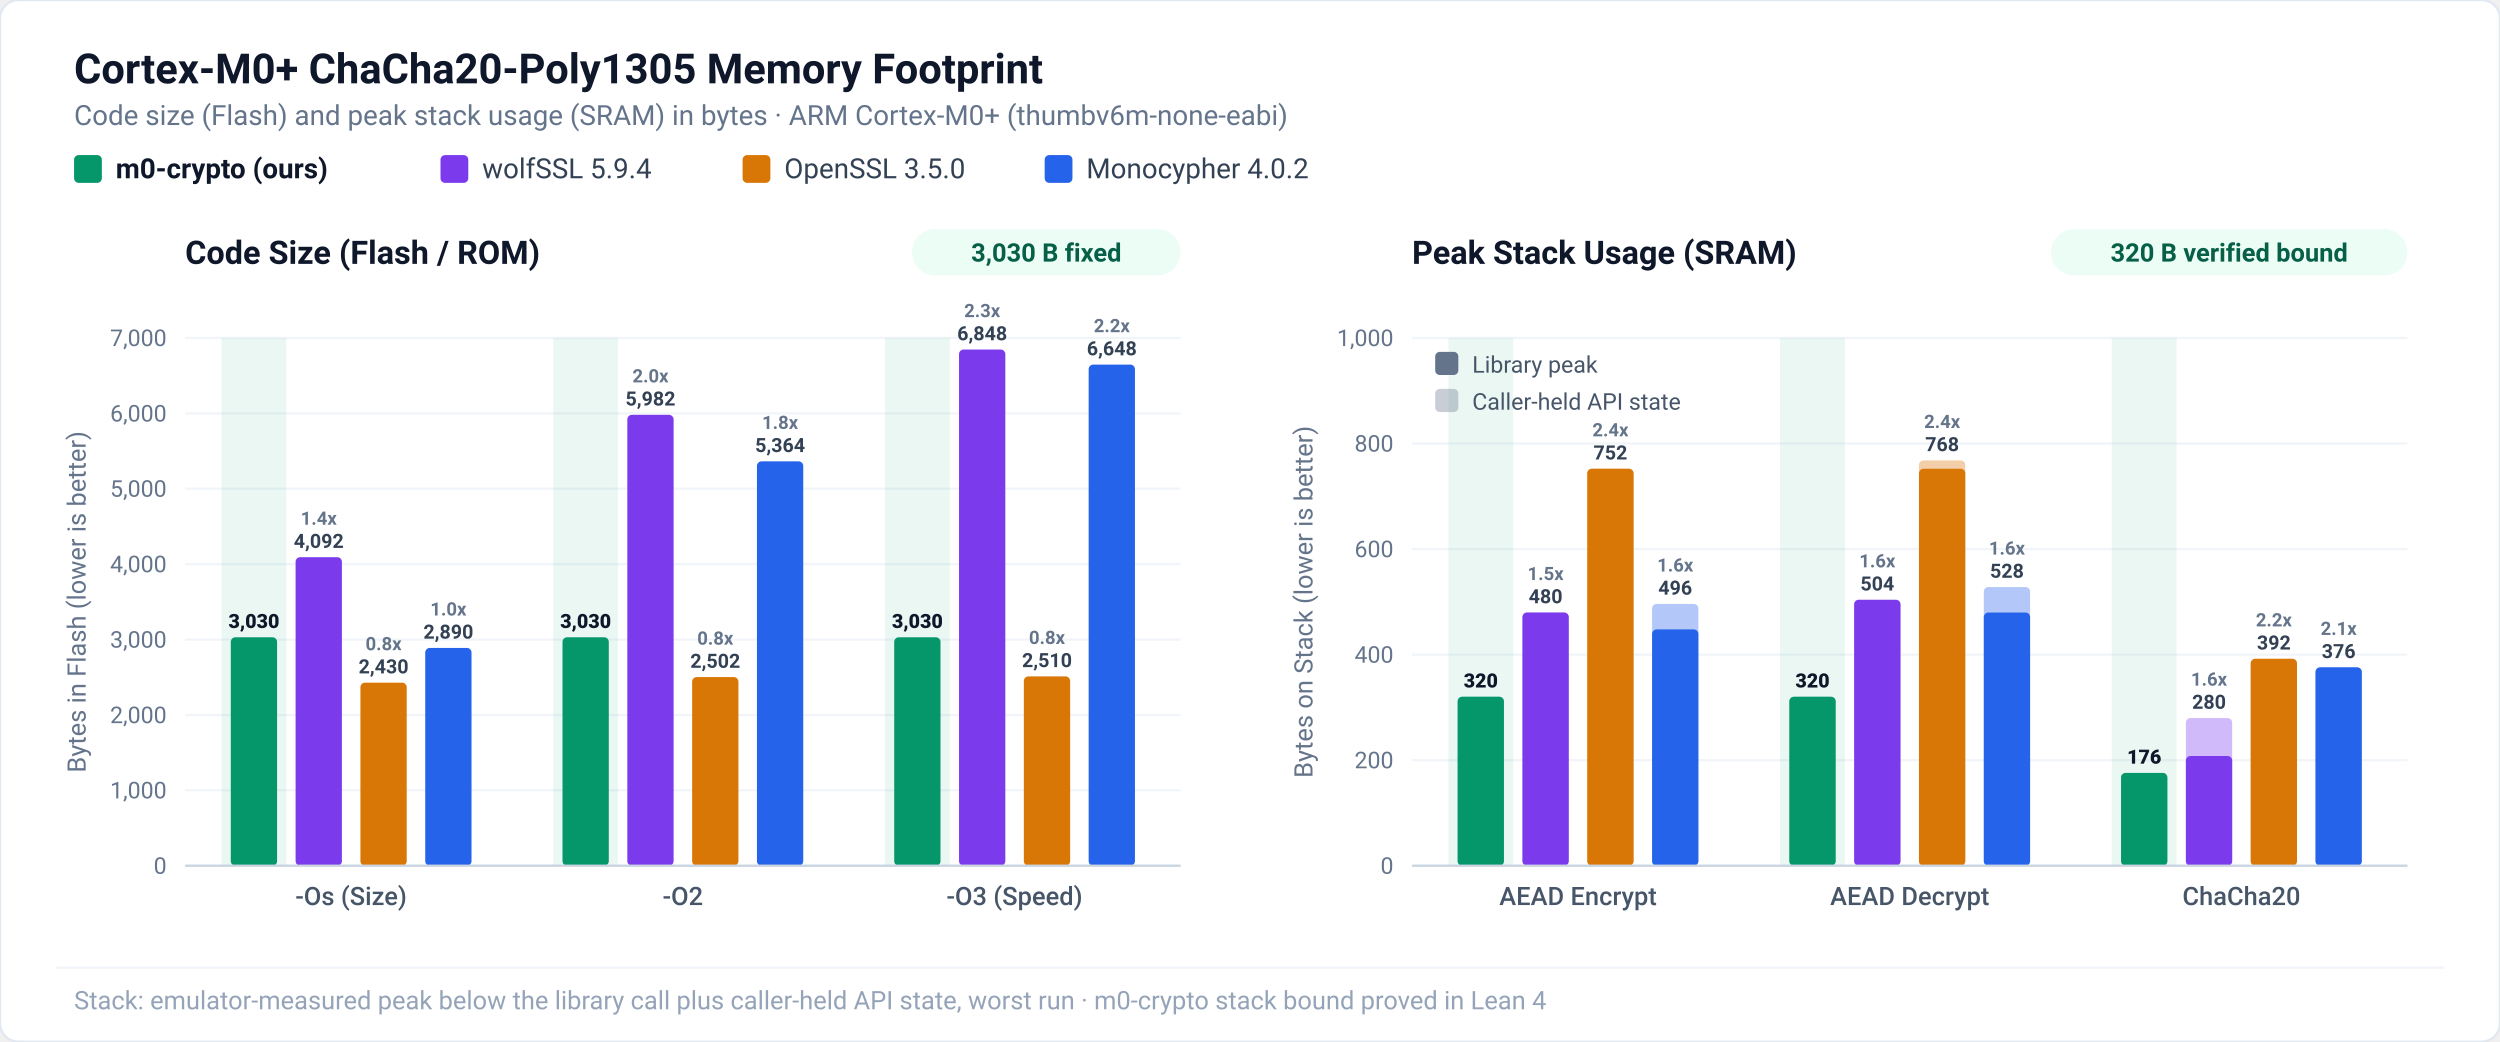
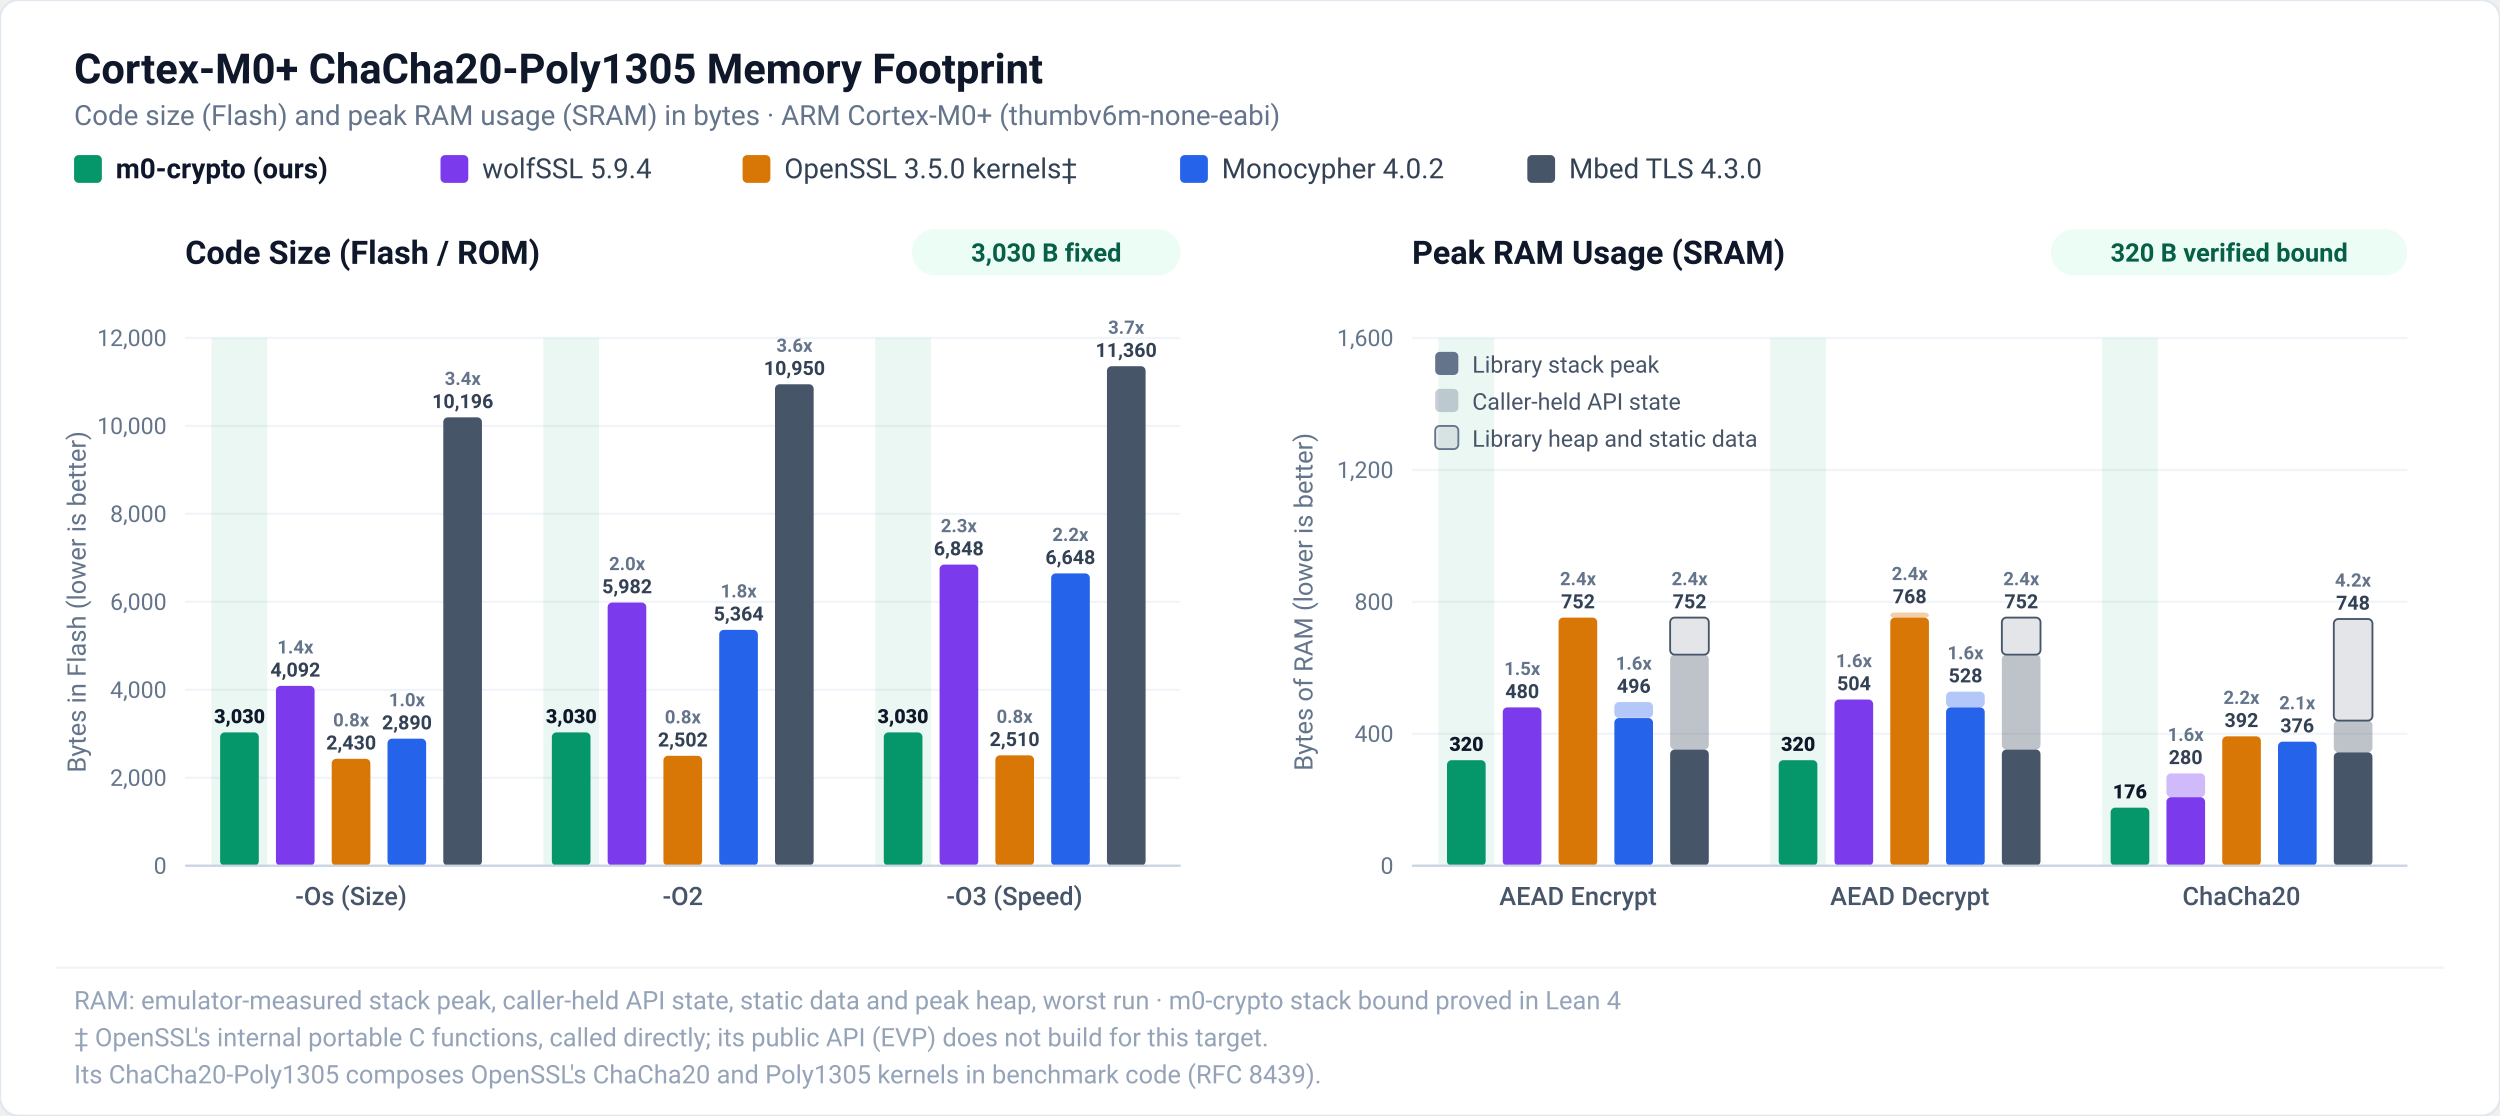
- <svg xmlns="http://www.w3.org/2000/svg" viewBox="0 0 1080 450" width="1080" height="450">
+ <svg xmlns="http://www.w3.org/2000/svg" viewBox="0 0 1080 482" width="1080" height="482">
  <defs />
  <style>
    text { font-family: -apple-system, BlinkMacSystemFont, "Segoe UI", Roboto, Helvetica, Arial, sans-serif; }
  </style>
  <rect width="100%" height="100%" fill="#ffffff" rx="8" stroke="#e2e8f0" stroke-width="1" />
  <text x="32" y="36" font-size="18" font-weight="700" fill="#0f172a">Cortex-M0+ ChaCha20-Poly1305 Memory Footprint</text>
-   <text x="32" y="54" font-size="12" fill="#64748b">Code size (Flash) and peak stack usage (SRAM) in bytes · ARM Cortex-M0+ (thumbv6m-none-eabi)</text>
+   <text x="32" y="54" font-size="12" fill="#64748b">Code size (Flash) and peak RAM usage (SRAM) in bytes · ARM Cortex-M0+ (thumbv6m-none-eabi)</text>
  <g>
    <rect x="32.0" y="67" width="12" height="12" rx="2" fill="#059669" />
    <text x="50.0" y="77" font-size="12" font-weight="700" fill="#0f172a">m0-crypto (ours)</text>
    <rect x="190.3" y="67" width="12" height="12" rx="2" fill="#7c3aed" />
    <text x="208.3" y="77" font-size="12" font-weight="400" fill="#334155">wolfSSL 5.9.4</text>
    <rect x="320.8" y="67" width="12" height="12" rx="2" fill="#d97706" />
-     <text x="338.8" y="77" font-size="12" font-weight="400" fill="#334155">OpenSSL 3.5.0</text>
-     <rect x="451.3" y="67" width="12" height="12" rx="2" fill="#2563eb" />
-     <text x="469.3" y="77" font-size="12" font-weight="400" fill="#334155">Monocypher 4.0.2</text>
+     <text x="338.8" y="77" font-size="12" font-weight="400" fill="#334155">OpenSSL 3.5.0 kernels‡</text>
+     <rect x="509.8" y="67" width="12" height="12" rx="2" fill="#2563eb" />
+     <text x="527.8" y="77" font-size="12" font-weight="400" fill="#334155">Monocypher 4.0.2</text>
+     <rect x="659.8" y="67" width="12" height="12" rx="2" fill="#475569" />
+     <text x="677.8" y="77" font-size="12" font-weight="400" fill="#334155">Mbed TLS 4.3.0</text>
  </g>
  <g>
    <text x="80.0" y="114.0" font-size="14" font-weight="600" fill="#0f172a">Code Size (Flash / ROM)</text>
    <rect x="394.0" y="99.0" width="116.0" height="20" rx="10" fill="#ecfdf5" />
    <text x="452.0" y="113.0" text-anchor="middle" font-size="11" font-weight="600" fill="#065f46">3,030 B fixed</text>
    <line x1="80.0" y1="374.0" x2="510.0" y2="374.0" stroke="#f1f5f9" stroke-width="1" />
    <text x="72.0" y="377.5" text-anchor="end" font-size="10" font-family="monospace" fill="#64748b">0</text>
-     <line x1="80.0" y1="341.4" x2="510.0" y2="341.4" stroke="#f1f5f9" stroke-width="1" />
-     <text x="72.0" y="344.9" text-anchor="end" font-size="10" font-family="monospace" fill="#64748b">1,000</text>
-     <line x1="80.0" y1="308.9" x2="510.0" y2="308.9" stroke="#f1f5f9" stroke-width="1" />
-     <text x="72.0" y="312.4" text-anchor="end" font-size="10" font-family="monospace" fill="#64748b">2,000</text>
-     <line x1="80.0" y1="276.3" x2="510.0" y2="276.3" stroke="#f1f5f9" stroke-width="1" />
-     <text x="72.0" y="279.8" text-anchor="end" font-size="10" font-family="monospace" fill="#64748b">3,000</text>
-     <line x1="80.0" y1="243.7" x2="510.0" y2="243.7" stroke="#f1f5f9" stroke-width="1" />
-     <text x="72.0" y="247.2" text-anchor="end" font-size="10" font-family="monospace" fill="#64748b">4,000</text>
-     <line x1="80.0" y1="211.1" x2="510.0" y2="211.1" stroke="#f1f5f9" stroke-width="1" />
-     <text x="72.0" y="214.6" text-anchor="end" font-size="10" font-family="monospace" fill="#64748b">5,000</text>
-     <line x1="80.0" y1="178.6" x2="510.0" y2="178.6" stroke="#f1f5f9" stroke-width="1" />
-     <text x="72.0" y="182.1" text-anchor="end" font-size="10" font-family="monospace" fill="#64748b">6,000</text>
+     <line x1="80.0" y1="336.0" x2="510.0" y2="336.0" stroke="#f1f5f9" stroke-width="1" />
+     <text x="72.0" y="339.5" text-anchor="end" font-size="10" font-family="monospace" fill="#64748b">2,000</text>
+     <line x1="80.0" y1="298.0" x2="510.0" y2="298.0" stroke="#f1f5f9" stroke-width="1" />
+     <text x="72.0" y="301.5" text-anchor="end" font-size="10" font-family="monospace" fill="#64748b">4,000</text>
+     <line x1="80.0" y1="260.0" x2="510.0" y2="260.0" stroke="#f1f5f9" stroke-width="1" />
+     <text x="72.0" y="263.5" text-anchor="end" font-size="10" font-family="monospace" fill="#64748b">6,000</text>
+     <line x1="80.0" y1="222.0" x2="510.0" y2="222.0" stroke="#f1f5f9" stroke-width="1" />
+     <text x="72.0" y="225.5" text-anchor="end" font-size="10" font-family="monospace" fill="#64748b">8,000</text>
+     <line x1="80.0" y1="184.0" x2="510.0" y2="184.0" stroke="#f1f5f9" stroke-width="1" />
+     <text x="72.0" y="187.5" text-anchor="end" font-size="10" font-family="monospace" fill="#64748b">10,000</text>
    <line x1="80.0" y1="146.0" x2="510.0" y2="146.0" stroke="#f1f5f9" stroke-width="1" />
-     <text x="72.0" y="149.5" text-anchor="end" font-size="10" font-family="monospace" fill="#64748b">7,000</text>
+     <text x="72.0" y="149.5" text-anchor="end" font-size="10" font-family="monospace" fill="#64748b">12,000</text>
    <text transform="rotate(-90)" x="-260.0" y="37.0" text-anchor="middle" font-size="11" fill="#64748b">Bytes in Flash (lower is better)</text>
-     <rect x="95.7" y="146.0" width="28.0" height="228.0" fill="#059669" fill-opacity="0.08" />
-     <rect x="99.7" y="275.3" width="20.0" height="98.7" fill="#059669" rx="2" />
-     <text x="109.7" y="271.3" text-anchor="middle" font-size="8.5" font-family="monospace" font-weight="800" fill="#0f172a">3,030</text>
-     <rect x="127.7" y="240.7" width="20.0" height="133.3" fill="#7c3aed" rx="2" />
-     <text x="137.7" y="236.7" text-anchor="middle" font-size="8.5" font-family="monospace" font-weight="600" fill="#334155">4,092</text>
-     <text x="137.7" y="226.7" text-anchor="middle" font-size="8" font-family="monospace" font-weight="700" fill="#64748b">1.4x</text>
-     <rect x="155.7" y="294.9" width="20.0" height="79.1" fill="#d97706" rx="2" />
-     <text x="165.7" y="290.9" text-anchor="middle" font-size="8.5" font-family="monospace" font-weight="600" fill="#334155">2,430</text>
-     <text x="165.7" y="280.9" text-anchor="middle" font-size="8" font-family="monospace" font-weight="700" fill="#64748b">0.8x</text>
-     <rect x="183.7" y="279.9" width="20.0" height="94.1" fill="#2563eb" rx="2" />
-     <text x="193.7" y="275.9" text-anchor="middle" font-size="8.5" font-family="monospace" font-weight="600" fill="#334155">2,890</text>
-     <text x="193.7" y="265.9" text-anchor="middle" font-size="8" font-family="monospace" font-weight="700" fill="#64748b">1.0x</text>
+     <rect x="91.4" y="146.0" width="24.1" height="228.0" fill="#059669" fill-opacity="0.08" />
+     <rect x="95.1" y="316.4" width="16.7" height="57.6" fill="#059669" rx="2" />
+     <text x="103.5" y="312.4" text-anchor="middle" font-size="8.5" font-family="monospace" font-weight="800" fill="#0f172a">3,030</text>
+     <rect x="119.2" y="296.3" width="16.7" height="77.7" fill="#7c3aed" rx="2" />
+     <text x="127.6" y="292.3" text-anchor="middle" font-size="8.5" font-family="monospace" font-weight="600" fill="#334155">4,092</text>
+     <text x="127.6" y="282.3" text-anchor="middle" font-size="8" font-family="monospace" font-weight="700" fill="#64748b">1.4x</text>
+     <rect x="143.3" y="327.8" width="16.7" height="46.2" fill="#d97706" rx="2" />
+     <text x="151.7" y="323.8" text-anchor="middle" font-size="8.5" font-family="monospace" font-weight="600" fill="#334155">2,430</text>
+     <text x="151.7" y="313.8" text-anchor="middle" font-size="8" font-family="monospace" font-weight="700" fill="#64748b">0.8x</text>
+     <rect x="167.4" y="319.1" width="16.7" height="54.9" fill="#2563eb" rx="2" />
+     <text x="175.8" y="315.1" text-anchor="middle" font-size="8.5" font-family="monospace" font-weight="600" fill="#334155">2,890</text>
+     <text x="175.8" y="305.1" text-anchor="middle" font-size="8" font-family="monospace" font-weight="700" fill="#64748b">1.0x</text>
+     <rect x="191.5" y="180.3" width="16.7" height="193.7" fill="#475569" rx="2" />
+     <text x="199.9" y="176.3" text-anchor="middle" font-size="8.5" font-family="monospace" font-weight="600" fill="#334155">10,196</text>
+     <text x="199.9" y="166.3" text-anchor="middle" font-size="8" font-family="monospace" font-weight="700" fill="#64748b">3.4x</text>
    <text x="151.7" y="391.0" text-anchor="middle" font-size="11" font-weight="500" fill="#475569">-Os (Size)</text>
-     <rect x="239.0" y="146.0" width="28.0" height="228.0" fill="#059669" fill-opacity="0.08" />
-     <rect x="243.0" y="275.3" width="20.0" height="98.7" fill="#059669" rx="2" />
-     <text x="253.0" y="271.3" text-anchor="middle" font-size="8.5" font-family="monospace" font-weight="800" fill="#0f172a">3,030</text>
-     <rect x="271.0" y="179.2" width="20.0" height="194.8" fill="#7c3aed" rx="2" />
-     <text x="281.0" y="175.2" text-anchor="middle" font-size="8.5" font-family="monospace" font-weight="600" fill="#334155">5,982</text>
-     <text x="281.0" y="165.2" text-anchor="middle" font-size="8" font-family="monospace" font-weight="700" fill="#64748b">2.0x</text>
-     <rect x="299.0" y="292.5" width="20.0" height="81.5" fill="#d97706" rx="2" />
-     <text x="309.0" y="288.5" text-anchor="middle" font-size="8.5" font-family="monospace" font-weight="600" fill="#334155">2,502</text>
-     <text x="309.0" y="278.5" text-anchor="middle" font-size="8" font-family="monospace" font-weight="700" fill="#64748b">0.8x</text>
-     <rect x="327.0" y="199.3" width="20.0" height="174.7" fill="#2563eb" rx="2" />
-     <text x="337.0" y="195.3" text-anchor="middle" font-size="8.5" font-family="monospace" font-weight="600" fill="#334155">5,364</text>
-     <text x="337.0" y="185.3" text-anchor="middle" font-size="8" font-family="monospace" font-weight="700" fill="#64748b">1.8x</text>
+     <rect x="234.7" y="146.0" width="24.1" height="228.0" fill="#059669" fill-opacity="0.08" />
+     <rect x="238.4" y="316.4" width="16.7" height="57.6" fill="#059669" rx="2" />
+     <text x="246.8" y="312.4" text-anchor="middle" font-size="8.5" font-family="monospace" font-weight="800" fill="#0f172a">3,030</text>
+     <rect x="262.5" y="260.3" width="16.7" height="113.7" fill="#7c3aed" rx="2" />
+     <text x="270.9" y="256.3" text-anchor="middle" font-size="8.5" font-family="monospace" font-weight="600" fill="#334155">5,982</text>
+     <text x="270.9" y="246.3" text-anchor="middle" font-size="8" font-family="monospace" font-weight="700" fill="#64748b">2.0x</text>
+     <rect x="286.6" y="326.5" width="16.7" height="47.5" fill="#d97706" rx="2" />
+     <text x="295.0" y="322.5" text-anchor="middle" font-size="8.5" font-family="monospace" font-weight="600" fill="#334155">2,502</text>
+     <text x="295.0" y="312.5" text-anchor="middle" font-size="8" font-family="monospace" font-weight="700" fill="#64748b">0.8x</text>
+     <rect x="310.7" y="272.1" width="16.7" height="101.9" fill="#2563eb" rx="2" />
+     <text x="319.1" y="268.1" text-anchor="middle" font-size="8.5" font-family="monospace" font-weight="600" fill="#334155">5,364</text>
+     <text x="319.1" y="258.1" text-anchor="middle" font-size="8" font-family="monospace" font-weight="700" fill="#64748b">1.8x</text>
+     <rect x="334.8" y="166.0" width="16.7" height="208.0" fill="#475569" rx="2" />
+     <text x="343.2" y="162.0" text-anchor="middle" font-size="8.5" font-family="monospace" font-weight="600" fill="#334155">10,950</text>
+     <text x="343.2" y="152.0" text-anchor="middle" font-size="8" font-family="monospace" font-weight="700" fill="#64748b">3.6x</text>
    <text x="295.0" y="391.0" text-anchor="middle" font-size="11" font-weight="500" fill="#475569">-O2</text>
-     <rect x="382.3" y="146.0" width="28.0" height="228.0" fill="#059669" fill-opacity="0.08" />
-     <rect x="386.3" y="275.3" width="20.0" height="98.7" fill="#059669" rx="2" />
-     <text x="396.3" y="271.3" text-anchor="middle" font-size="8.5" font-family="monospace" font-weight="800" fill="#0f172a">3,030</text>
-     <rect x="414.3" y="151.0" width="20.0" height="223.0" fill="#7c3aed" rx="2" />
-     <text x="424.3" y="147.0" text-anchor="middle" font-size="8.5" font-family="monospace" font-weight="600" fill="#334155">6,848</text>
-     <text x="424.3" y="137.0" text-anchor="middle" font-size="8" font-family="monospace" font-weight="700" fill="#64748b">2.3x</text>
-     <rect x="442.3" y="292.2" width="20.0" height="81.8" fill="#d97706" rx="2" />
-     <text x="452.3" y="288.2" text-anchor="middle" font-size="8.5" font-family="monospace" font-weight="600" fill="#334155">2,510</text>
-     <text x="452.3" y="278.2" text-anchor="middle" font-size="8" font-family="monospace" font-weight="700" fill="#64748b">0.8x</text>
-     <rect x="470.3" y="157.5" width="20.0" height="216.5" fill="#2563eb" rx="2" />
-     <text x="480.3" y="153.5" text-anchor="middle" font-size="8.5" font-family="monospace" font-weight="600" fill="#334155">6,648</text>
-     <text x="480.3" y="143.5" text-anchor="middle" font-size="8" font-family="monospace" font-weight="700" fill="#64748b">2.2x</text>
+     <rect x="378.1" y="146.0" width="24.1" height="228.0" fill="#059669" fill-opacity="0.08" />
+     <rect x="381.8" y="316.4" width="16.7" height="57.6" fill="#059669" rx="2" />
+     <text x="390.1" y="312.4" text-anchor="middle" font-size="8.5" font-family="monospace" font-weight="800" fill="#0f172a">3,030</text>
+     <rect x="405.9" y="243.9" width="16.7" height="130.1" fill="#7c3aed" rx="2" />
+     <text x="414.2" y="239.9" text-anchor="middle" font-size="8.5" font-family="monospace" font-weight="600" fill="#334155">6,848</text>
+     <text x="414.2" y="229.9" text-anchor="middle" font-size="8" font-family="monospace" font-weight="700" fill="#64748b">2.3x</text>
+     <rect x="430.0" y="326.3" width="16.7" height="47.7" fill="#d97706" rx="2" />
+     <text x="438.3" y="322.3" text-anchor="middle" font-size="8.5" font-family="monospace" font-weight="600" fill="#334155">2,510</text>
+     <text x="438.3" y="312.3" text-anchor="middle" font-size="8" font-family="monospace" font-weight="700" fill="#64748b">0.8x</text>
+     <rect x="454.1" y="247.7" width="16.7" height="126.3" fill="#2563eb" rx="2" />
+     <text x="462.4" y="243.7" text-anchor="middle" font-size="8.5" font-family="monospace" font-weight="600" fill="#334155">6,648</text>
+     <text x="462.4" y="233.7" text-anchor="middle" font-size="8" font-family="monospace" font-weight="700" fill="#64748b">2.2x</text>
+     <rect x="478.2" y="158.2" width="16.7" height="215.8" fill="#475569" rx="2" />
+     <text x="486.5" y="154.2" text-anchor="middle" font-size="8.5" font-family="monospace" font-weight="600" fill="#334155">11,360</text>
+     <text x="486.5" y="144.2" text-anchor="middle" font-size="8" font-family="monospace" font-weight="700" fill="#64748b">3.7x</text>
    <text x="438.3" y="391.0" text-anchor="middle" font-size="11" font-weight="500" fill="#475569">-O3 (Speed)</text>
    <line x1="80.0" y1="374.0" x2="510.0" y2="374.0" stroke="#cbd5e1" stroke-width="1" />
  </g>
  <g>
-     <text x="610.0" y="114.0" font-size="14" font-weight="600" fill="#0f172a">Peak Stack Usage (SRAM)</text>
+     <text x="610.0" y="114.0" font-size="14" font-weight="600" fill="#0f172a">Peak RAM Usage (SRAM)</text>
    <rect x="886.0" y="99.0" width="154.0" height="20" rx="10" fill="#ecfdf5" />
    <text x="963.0" y="113.0" text-anchor="middle" font-size="11" font-weight="600" fill="#065f46">320 B verified bound</text>
    <line x1="610.0" y1="374.0" x2="1040.0" y2="374.0" stroke="#f1f5f9" stroke-width="1" />
    <text x="602.0" y="377.5" text-anchor="end" font-size="10" font-family="monospace" fill="#64748b">0</text>
-     <line x1="610.0" y1="328.4" x2="1040.0" y2="328.4" stroke="#f1f5f9" stroke-width="1" />
-     <text x="602.0" y="331.9" text-anchor="end" font-size="10" font-family="monospace" fill="#64748b">200</text>
-     <line x1="610.0" y1="282.8" x2="1040.0" y2="282.8" stroke="#f1f5f9" stroke-width="1" />
-     <text x="602.0" y="286.3" text-anchor="end" font-size="10" font-family="monospace" fill="#64748b">400</text>
-     <line x1="610.0" y1="237.2" x2="1040.0" y2="237.2" stroke="#f1f5f9" stroke-width="1" />
-     <text x="602.0" y="240.7" text-anchor="end" font-size="10" font-family="monospace" fill="#64748b">600</text>
-     <line x1="610.0" y1="191.6" x2="1040.0" y2="191.6" stroke="#f1f5f9" stroke-width="1" />
-     <text x="602.0" y="195.1" text-anchor="end" font-size="10" font-family="monospace" fill="#64748b">800</text>
+     <line x1="610.0" y1="317.0" x2="1040.0" y2="317.0" stroke="#f1f5f9" stroke-width="1" />
+     <text x="602.0" y="320.5" text-anchor="end" font-size="10" font-family="monospace" fill="#64748b">400</text>
+     <line x1="610.0" y1="260.0" x2="1040.0" y2="260.0" stroke="#f1f5f9" stroke-width="1" />
+     <text x="602.0" y="263.5" text-anchor="end" font-size="10" font-family="monospace" fill="#64748b">800</text>
+     <line x1="610.0" y1="203.0" x2="1040.0" y2="203.0" stroke="#f1f5f9" stroke-width="1" />
+     <text x="602.0" y="206.5" text-anchor="end" font-size="10" font-family="monospace" fill="#64748b">1,200</text>
    <line x1="610.0" y1="146.0" x2="1040.0" y2="146.0" stroke="#f1f5f9" stroke-width="1" />
-     <text x="602.0" y="149.5" text-anchor="end" font-size="10" font-family="monospace" fill="#64748b">1,000</text>
-     <text transform="rotate(-90)" x="-260.0" y="567.0" text-anchor="middle" font-size="11" fill="#64748b">Bytes on Stack (lower is better)</text>
-     <rect x="625.7" y="146.0" width="28.0" height="228.0" fill="#059669" fill-opacity="0.08" />
-     <rect x="629.7" y="301.0" width="20.0" height="73.0" fill="#059669" fill-opacity="0.35" rx="2" />
-     <rect x="629.7" y="301.0" width="20.0" height="73.0" fill="#059669" rx="2" />
-     <text x="639.7" y="297.0" text-anchor="middle" font-size="8.5" font-family="monospace" font-weight="800" fill="#0f172a">320</text>
-     <rect x="657.7" y="264.6" width="20.0" height="109.4" fill="#7c3aed" fill-opacity="0.35" rx="2" />
-     <rect x="657.7" y="264.6" width="20.0" height="109.4" fill="#7c3aed" rx="2" />
-     <text x="667.7" y="260.6" text-anchor="middle" font-size="8.5" font-family="monospace" font-weight="600" fill="#334155">480</text>
-     <text x="667.7" y="250.6" text-anchor="middle" font-size="8" font-family="monospace" font-weight="700" fill="#64748b">1.5x</text>
-     <rect x="685.7" y="202.5" width="20.0" height="171.5" fill="#d97706" fill-opacity="0.35" rx="2" />
-     <rect x="685.7" y="202.5" width="20.0" height="171.5" fill="#d97706" rx="2" />
-     <text x="695.7" y="198.5" text-anchor="middle" font-size="8.5" font-family="monospace" font-weight="600" fill="#334155">752</text>
-     <text x="695.7" y="188.5" text-anchor="middle" font-size="8" font-family="monospace" font-weight="700" fill="#64748b">2.4x</text>
-     <rect x="713.7" y="260.9" width="20.0" height="113.1" fill="#2563eb" fill-opacity="0.35" rx="2" />
-     <rect x="713.7" y="271.9" width="20.0" height="102.1" fill="#2563eb" rx="2" />
-     <text x="723.7" y="256.9" text-anchor="middle" font-size="8.5" font-family="monospace" font-weight="600" fill="#334155">496</text>
-     <text x="723.7" y="246.9" text-anchor="middle" font-size="8" font-family="monospace" font-weight="700" fill="#64748b">1.6x</text>
+     <text x="602.0" y="149.5" text-anchor="end" font-size="10" font-family="monospace" fill="#64748b">1,600</text>
+     <text transform="rotate(-90)" x="-260.0" y="567.0" text-anchor="middle" font-size="11" fill="#64748b">Bytes of RAM (lower is better)</text>
+     <rect x="621.4" y="146.0" width="24.1" height="228.0" fill="#059669" fill-opacity="0.08" />
+     <rect x="625.1" y="328.4" width="16.7" height="45.6" fill="#059669" rx="2" />
+     <text x="633.5" y="324.4" text-anchor="middle" font-size="8.5" font-family="monospace" font-weight="800" fill="#0f172a">320</text>
+     <rect x="649.2" y="305.6" width="16.7" height="68.4" fill="#7c3aed" rx="2" />
+     <text x="657.6" y="301.6" text-anchor="middle" font-size="8.5" font-family="monospace" font-weight="600" fill="#334155">480</text>
+     <text x="657.6" y="291.6" text-anchor="middle" font-size="8" font-family="monospace" font-weight="700" fill="#64748b">1.5x</text>
+     <rect x="673.3" y="266.8" width="16.7" height="107.2" fill="#d97706" rx="2" />
+     <text x="681.7" y="262.8" text-anchor="middle" font-size="8.5" font-family="monospace" font-weight="600" fill="#334155">752</text>
+     <text x="681.7" y="252.8" text-anchor="middle" font-size="8" font-family="monospace" font-weight="700" fill="#64748b">2.4x</text>
+     <rect x="697.4" y="310.2" width="16.7" height="63.8" fill="#2563eb" rx="2" />
+     <rect x="697.4" y="303.3" width="16.7" height="6.8" fill="#2563eb" fill-opacity="0.35" rx="2" />
+     <text x="705.8" y="299.3" text-anchor="middle" font-size="8.5" font-family="monospace" font-weight="600" fill="#334155">496</text>
+     <text x="705.8" y="289.3" text-anchor="middle" font-size="8" font-family="monospace" font-weight="700" fill="#64748b">1.6x</text>
+     <rect x="721.5" y="323.8" width="16.7" height="50.2" fill="#475569" rx="2" />
+     <rect x="721.5" y="282.8" width="16.7" height="41.0" fill="#475569" fill-opacity="0.35" rx="2" />
+     <rect x="721.5" y="266.8" width="16.7" height="16.0" fill="#475569" fill-opacity="0.15" stroke="#475569" stroke-width="0.8" rx="2" />
+     <text x="729.9" y="262.8" text-anchor="middle" font-size="8.5" font-family="monospace" font-weight="600" fill="#334155">752</text>
+     <text x="729.9" y="252.8" text-anchor="middle" font-size="8" font-family="monospace" font-weight="700" fill="#64748b">2.4x</text>
    <text x="681.7" y="391.0" text-anchor="middle" font-size="11" font-weight="500" fill="#475569">AEAD Encrypt</text>
-     <rect x="769.0" y="146.0" width="28.0" height="228.0" fill="#059669" fill-opacity="0.08" />
-     <rect x="773.0" y="301.0" width="20.0" height="73.0" fill="#059669" fill-opacity="0.35" rx="2" />
-     <rect x="773.0" y="301.0" width="20.0" height="73.0" fill="#059669" rx="2" />
-     <text x="783.0" y="297.0" text-anchor="middle" font-size="8.5" font-family="monospace" font-weight="800" fill="#0f172a">320</text>
-     <rect x="801.0" y="259.1" width="20.0" height="114.9" fill="#7c3aed" fill-opacity="0.35" rx="2" />
-     <rect x="801.0" y="259.1" width="20.0" height="114.9" fill="#7c3aed" rx="2" />
-     <text x="811.0" y="255.1" text-anchor="middle" font-size="8.5" font-family="monospace" font-weight="600" fill="#334155">504</text>
-     <text x="811.0" y="245.1" text-anchor="middle" font-size="8" font-family="monospace" font-weight="700" fill="#64748b">1.6x</text>
-     <rect x="829.0" y="198.9" width="20.0" height="175.1" fill="#d97706" fill-opacity="0.35" rx="2" />
-     <rect x="829.0" y="202.5" width="20.0" height="171.5" fill="#d97706" rx="2" />
-     <text x="839.0" y="194.9" text-anchor="middle" font-size="8.5" font-family="monospace" font-weight="600" fill="#334155">768</text>
-     <text x="839.0" y="184.9" text-anchor="middle" font-size="8" font-family="monospace" font-weight="700" fill="#64748b">2.4x</text>
-     <rect x="857.0" y="253.6" width="20.0" height="120.4" fill="#2563eb" fill-opacity="0.35" rx="2" />
-     <rect x="857.0" y="264.6" width="20.0" height="109.4" fill="#2563eb" rx="2" />
-     <text x="867.0" y="249.6" text-anchor="middle" font-size="8.5" font-family="monospace" font-weight="600" fill="#334155">528</text>
-     <text x="867.0" y="239.6" text-anchor="middle" font-size="8" font-family="monospace" font-weight="700" fill="#64748b">1.6x</text>
+     <rect x="764.7" y="146.0" width="24.1" height="228.0" fill="#059669" fill-opacity="0.08" />
+     <rect x="768.4" y="328.4" width="16.7" height="45.6" fill="#059669" rx="2" />
+     <text x="776.8" y="324.4" text-anchor="middle" font-size="8.5" font-family="monospace" font-weight="800" fill="#0f172a">320</text>
+     <rect x="792.5" y="302.2" width="16.7" height="71.8" fill="#7c3aed" rx="2" />
+     <text x="800.9" y="298.2" text-anchor="middle" font-size="8.5" font-family="monospace" font-weight="600" fill="#334155">504</text>
+     <text x="800.9" y="288.2" text-anchor="middle" font-size="8" font-family="monospace" font-weight="700" fill="#64748b">1.6x</text>
+     <rect x="816.6" y="266.8" width="16.7" height="107.2" fill="#d97706" rx="2" />
+     <rect x="816.6" y="264.6" width="16.7" height="2.3" fill="#d97706" fill-opacity="0.35" rx="2" />
+     <text x="825.0" y="260.6" text-anchor="middle" font-size="8.5" font-family="monospace" font-weight="600" fill="#334155">768</text>
+     <text x="825.0" y="250.6" text-anchor="middle" font-size="8" font-family="monospace" font-weight="700" fill="#64748b">2.4x</text>
+     <rect x="840.7" y="305.6" width="16.7" height="68.4" fill="#2563eb" rx="2" />
+     <rect x="840.7" y="298.8" width="16.7" height="6.8" fill="#2563eb" fill-opacity="0.35" rx="2" />
+     <text x="849.1" y="294.8" text-anchor="middle" font-size="8.5" font-family="monospace" font-weight="600" fill="#334155">528</text>
+     <text x="849.1" y="284.8" text-anchor="middle" font-size="8" font-family="monospace" font-weight="700" fill="#64748b">1.6x</text>
+     <rect x="864.8" y="323.8" width="16.7" height="50.2" fill="#475569" rx="2" />
+     <rect x="864.8" y="282.8" width="16.7" height="41.0" fill="#475569" fill-opacity="0.35" rx="2" />
+     <rect x="864.8" y="266.8" width="16.7" height="16.0" fill="#475569" fill-opacity="0.15" stroke="#475569" stroke-width="0.8" rx="2" />
+     <text x="873.2" y="262.8" text-anchor="middle" font-size="8.5" font-family="monospace" font-weight="600" fill="#334155">752</text>
+     <text x="873.2" y="252.8" text-anchor="middle" font-size="8" font-family="monospace" font-weight="700" fill="#64748b">2.4x</text>
    <text x="825.0" y="391.0" text-anchor="middle" font-size="11" font-weight="500" fill="#475569">AEAD Decrypt</text>
-     <rect x="912.3" y="146.0" width="28.0" height="228.0" fill="#059669" fill-opacity="0.08" />
-     <rect x="916.3" y="333.9" width="20.0" height="40.1" fill="#059669" fill-opacity="0.35" rx="2" />
-     <rect x="916.3" y="333.9" width="20.0" height="40.1" fill="#059669" rx="2" />
-     <text x="926.3" y="329.9" text-anchor="middle" font-size="8.5" font-family="monospace" font-weight="800" fill="#0f172a">176</text>
-     <rect x="944.3" y="310.2" width="20.0" height="63.8" fill="#7c3aed" fill-opacity="0.35" rx="2" />
-     <rect x="944.3" y="326.6" width="20.0" height="47.4" fill="#7c3aed" rx="2" />
-     <text x="954.3" y="306.2" text-anchor="middle" font-size="8.5" font-family="monospace" font-weight="600" fill="#334155">280</text>
-     <text x="954.3" y="296.2" text-anchor="middle" font-size="8" font-family="monospace" font-weight="700" fill="#64748b">1.6x</text>
-     <rect x="972.3" y="284.6" width="20.0" height="89.4" fill="#d97706" fill-opacity="0.35" rx="2" />
-     <rect x="972.3" y="284.6" width="20.0" height="89.4" fill="#d97706" rx="2" />
-     <text x="982.3" y="280.6" text-anchor="middle" font-size="8.5" font-family="monospace" font-weight="600" fill="#334155">392</text>
-     <text x="982.3" y="270.6" text-anchor="middle" font-size="8" font-family="monospace" font-weight="700" fill="#64748b">2.2x</text>
-     <rect x="1000.3" y="288.3" width="20.0" height="85.7" fill="#2563eb" fill-opacity="0.35" rx="2" />
-     <rect x="1000.3" y="288.3" width="20.0" height="85.7" fill="#2563eb" rx="2" />
-     <text x="1010.3" y="284.3" text-anchor="middle" font-size="8.5" font-family="monospace" font-weight="600" fill="#334155">376</text>
-     <text x="1010.3" y="274.3" text-anchor="middle" font-size="8" font-family="monospace" font-weight="700" fill="#64748b">2.1x</text>
+     <rect x="908.1" y="146.0" width="24.1" height="228.0" fill="#059669" fill-opacity="0.08" />
+     <rect x="911.8" y="348.9" width="16.7" height="25.1" fill="#059669" rx="2" />
+     <text x="920.1" y="344.9" text-anchor="middle" font-size="8.5" font-family="monospace" font-weight="800" fill="#0f172a">176</text>
+     <rect x="935.9" y="344.4" width="16.7" height="29.6" fill="#7c3aed" rx="2" />
+     <rect x="935.9" y="334.1" width="16.7" height="10.3" fill="#7c3aed" fill-opacity="0.35" rx="2" />
+     <text x="944.2" y="330.1" text-anchor="middle" font-size="8.5" font-family="monospace" font-weight="600" fill="#334155">280</text>
+     <text x="944.2" y="320.1" text-anchor="middle" font-size="8" font-family="monospace" font-weight="700" fill="#64748b">1.6x</text>
+     <rect x="960.0" y="318.1" width="16.7" height="55.9" fill="#d97706" rx="2" />
+     <text x="968.3" y="314.1" text-anchor="middle" font-size="8.5" font-family="monospace" font-weight="600" fill="#334155">392</text>
+     <text x="968.3" y="304.1" text-anchor="middle" font-size="8" font-family="monospace" font-weight="700" fill="#64748b">2.2x</text>
+     <rect x="984.1" y="320.4" width="16.7" height="53.6" fill="#2563eb" rx="2" />
+     <text x="992.4" y="316.4" text-anchor="middle" font-size="8.5" font-family="monospace" font-weight="600" fill="#334155">376</text>
+     <text x="992.4" y="306.4" text-anchor="middle" font-size="8" font-family="monospace" font-weight="700" fill="#64748b">2.1x</text>
+     <rect x="1008.2" y="325.0" width="16.7" height="49.0" fill="#475569" rx="2" />
+     <rect x="1008.2" y="311.3" width="16.7" height="13.7" fill="#475569" fill-opacity="0.35" rx="2" />
+     <rect x="1008.2" y="267.4" width="16.7" height="43.9" fill="#475569" fill-opacity="0.15" stroke="#475569" stroke-width="0.8" rx="2" />
+     <text x="1016.5" y="263.4" text-anchor="middle" font-size="8.5" font-family="monospace" font-weight="600" fill="#334155">748</text>
+     <text x="1016.5" y="253.4" text-anchor="middle" font-size="8" font-family="monospace" font-weight="700" fill="#64748b">4.2x</text>
    <text x="968.3" y="391.0" text-anchor="middle" font-size="11" font-weight="500" fill="#475569">ChaCha20</text>
    <line x1="610.0" y1="374.0" x2="1040.0" y2="374.0" stroke="#cbd5e1" stroke-width="1" />
    <rect x="620.0" y="152.0" width="10" height="10" rx="2" fill="#64748b" fill-opacity="1" />
-     <text x="636.0" y="161.0" font-size="10" fill="#475569">Library peak</text>
+     <text x="636.0" y="161.0" font-size="10" fill="#475569">Library stack peak</text>
    <rect x="620.0" y="168.0" width="10" height="10" rx="2" fill="#64748b" fill-opacity="0.35" />
    <text x="636.0" y="177.0" font-size="10" fill="#475569">Caller-held API state</text>
+     <rect x="620.0" y="184.0" width="10" height="10" rx="2" fill="#64748b" fill-opacity="0.15" stroke="#64748b" stroke-width="0.8" />
+     <text x="636.0" y="193.0" font-size="10" fill="#475569">Library heap and static data</text>
  </g>
  <line x1="24" y1="418" x2="1056" y2="418" stroke="#f1f5f9" stroke-width="1" />
-   <text x="32" y="436" font-size="11" fill="#94a3b8">Stack: emulator-measured peak below the library call plus caller-held API state, worst run · m0-crypto stack bound proved in Lean 4</text>
+   <text x="32" y="436" font-size="11" fill="#94a3b8">RAM: emulator-measured stack peak, caller-held API state, static data and peak heap, worst run · m0-crypto stack bound proved in Lean 4</text>
+   <text x="32" y="452" font-size="11" fill="#94a3b8">‡ OpenSSL's internal portable C functions, called directly; its public API (EVP) does not build for this target.</text>
+   <text x="32" y="468" font-size="11" fill="#94a3b8">   Its ChaCha20-Poly1305 composes OpenSSL's ChaCha20 and Poly1305 kernels in benchmark code (RFC 8439).</text>
</svg>
